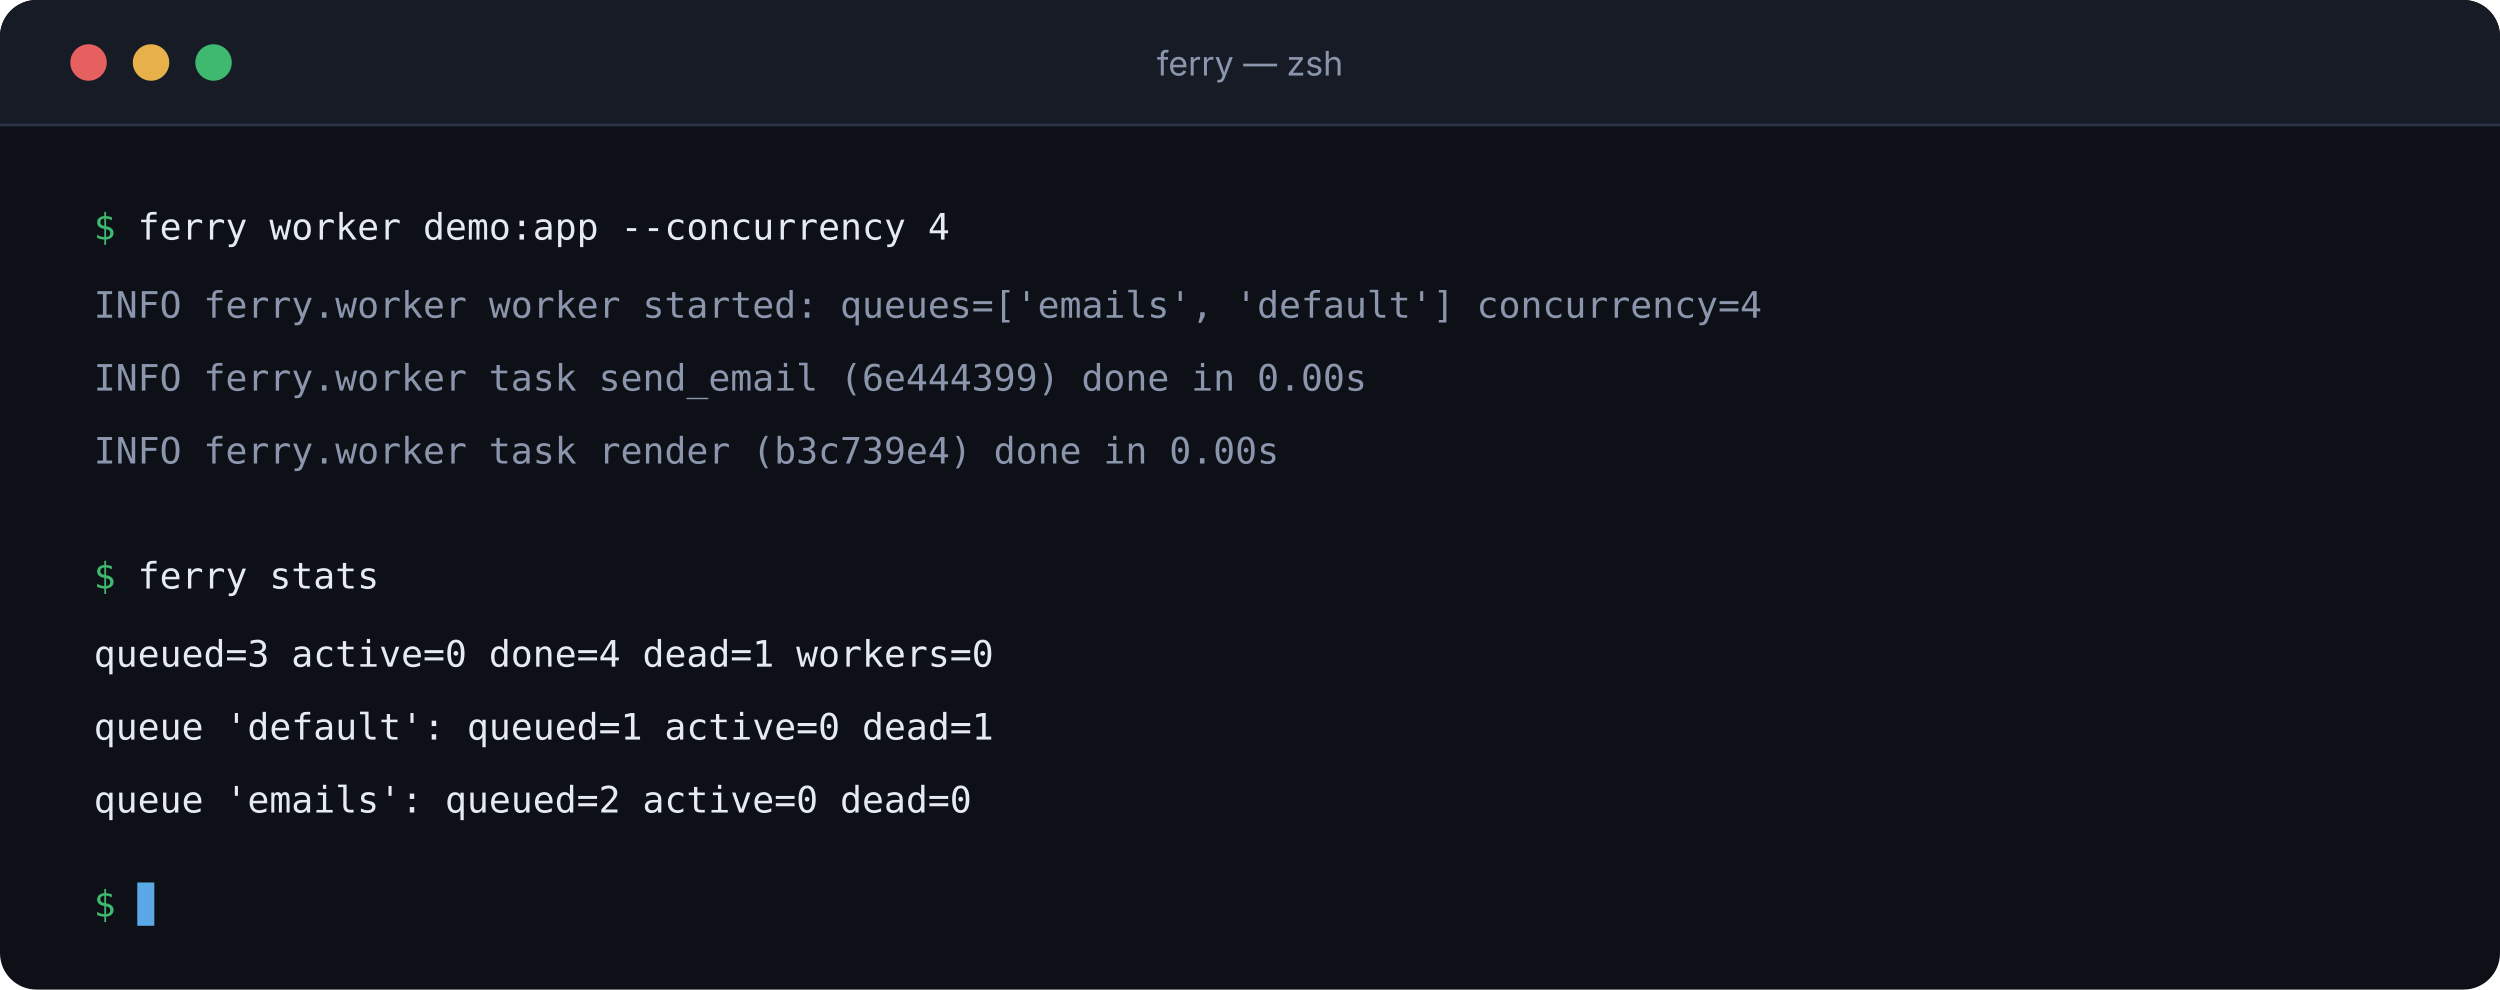
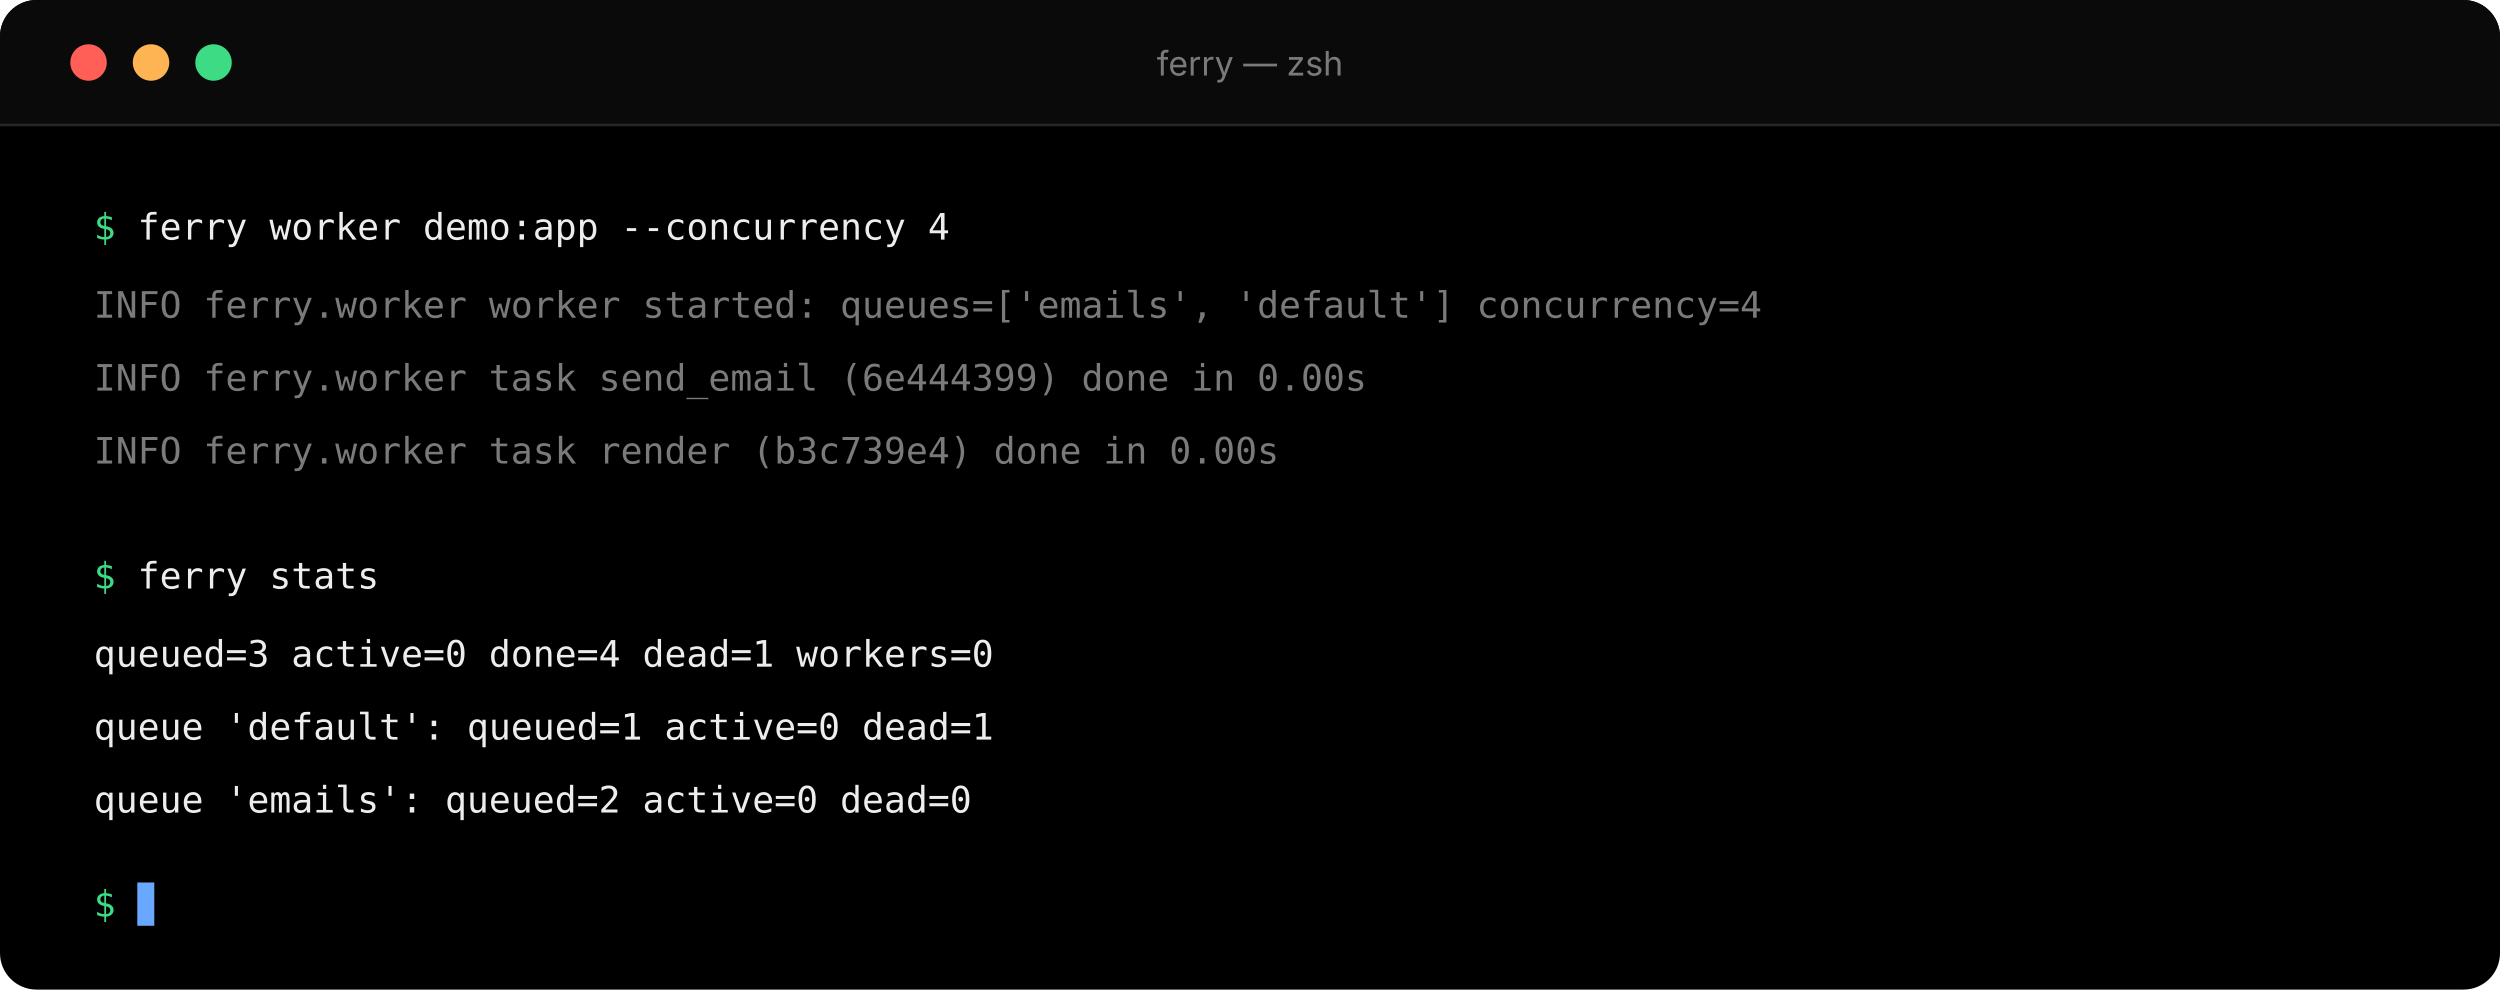
<svg xmlns="http://www.w3.org/2000/svg" width="960" height="380" viewBox="0 0 960 380">
  <defs>
    <style>
      .sans { font-family: ui-sans-serif, -apple-system, "Segoe UI", Inter, Roboto, sans-serif; }
      .mono { font-family: ui-monospace, "SF Mono", Menlo, Consolas, monospace; }
    </style>
  </defs>
-   <rect width="960" height="380" rx="14" fill="#0d1117" />
-   <rect width="960" height="48" rx="14" fill="#161b26" />
-   <rect y="34" width="960" height="14" fill="#161b26" />
-   <circle cx="34" cy="24" r="7" fill="#e5605e" />
-   <circle cx="58" cy="24" r="7" fill="#e8b04b" />
-   <circle cx="82" cy="24" r="7" fill="#3fb96f" />
-   <text x="480" y="29" text-anchor="middle" fill="#8b96ad" font-size="13" class="sans">ferry — zsh</text>
-   <line x1="0" y1="48" x2="960" y2="48" stroke="#2a3348" />
-   <text x="36" y="92" fill="#3fb96f" font-size="14" class="mono">$ <tspan fill="#e6eaf2">ferry worker demo:app --concurrency 4</tspan>
+   <rect width="960" height="380" rx="14" fill="#000000" />
+   <rect width="960" height="48" rx="14" fill="#0a0a0a" />
+   <rect y="34" width="960" height="14" fill="#0a0a0a" />
+   <circle cx="34" cy="24" r="7" fill="#ff5f56" />
+   <circle cx="58" cy="24" r="7" fill="#ffb454" />
+   <circle cx="82" cy="24" r="7" fill="#3ddc84" />
+   <text x="480" y="29" text-anchor="middle" fill="#7a7a7a" font-size="13" class="sans">ferry — zsh</text>
+   <line x1="0" y1="48" x2="960" y2="48" stroke="#262626" />
+   <text x="36" y="92" fill="#3ddc84" font-size="14" class="mono">$ <tspan fill="#ededed">ferry worker demo:app --concurrency 4</tspan>
  </text>
-   <text x="36" y="122" fill="#8b96ad" font-size="14" class="mono">INFO  ferry.worker worker started: queues=['emails', 'default'] concurrency=4</text>
-   <text x="36" y="150" fill="#8b96ad" font-size="14" class="mono">INFO  ferry.worker task send_email (6e444399) done in 0.00s</text>
-   <text x="36" y="178" fill="#8b96ad" font-size="14" class="mono">INFO  ferry.worker task render (b3c739e4) done in 0.00s</text>
-   <text x="36" y="226" fill="#3fb96f" font-size="14" class="mono">$ <tspan fill="#e6eaf2">ferry stats</tspan>
+   <text x="36" y="122" fill="#7a7a7a" font-size="14" class="mono">INFO  ferry.worker worker started: queues=['emails', 'default'] concurrency=4</text>
+   <text x="36" y="150" fill="#7a7a7a" font-size="14" class="mono">INFO  ferry.worker task send_email (6e444399) done in 0.00s</text>
+   <text x="36" y="178" fill="#7a7a7a" font-size="14" class="mono">INFO  ferry.worker task render (b3c739e4) done in 0.00s</text>
+   <text x="36" y="226" fill="#3ddc84" font-size="14" class="mono">$ <tspan fill="#ededed">ferry stats</tspan>
  </text>
-   <text x="36" y="256" fill="#e6eaf2" font-size="14" class="mono">queued=3 active=0 done=4 dead=1 workers=0</text>
-   <text x="36" y="284" fill="#e6eaf2" font-size="14" class="mono">  queue 'default': queued=1 active=0 dead=1</text>
-   <text x="36" y="312" fill="#e6eaf2" font-size="14" class="mono">  queue 'emails': queued=2 active=0 dead=0</text>
-   <text x="36" y="352" fill="#3fb96f" font-size="14" class="mono">$ <tspan fill="#5aa9e6">▊</tspan>
+   <text x="36" y="256" fill="#ededed" font-size="14" class="mono">queued=3 active=0 done=4 dead=1 workers=0</text>
+   <text x="36" y="284" fill="#ededed" font-size="14" class="mono">  queue 'default': queued=1 active=0 dead=1</text>
+   <text x="36" y="312" fill="#ededed" font-size="14" class="mono">  queue 'emails': queued=2 active=0 dead=0</text>
+   <text x="36" y="352" fill="#3ddc84" font-size="14" class="mono">$ <tspan fill="#6aa7ff">▊</tspan>
  </text>
</svg>
